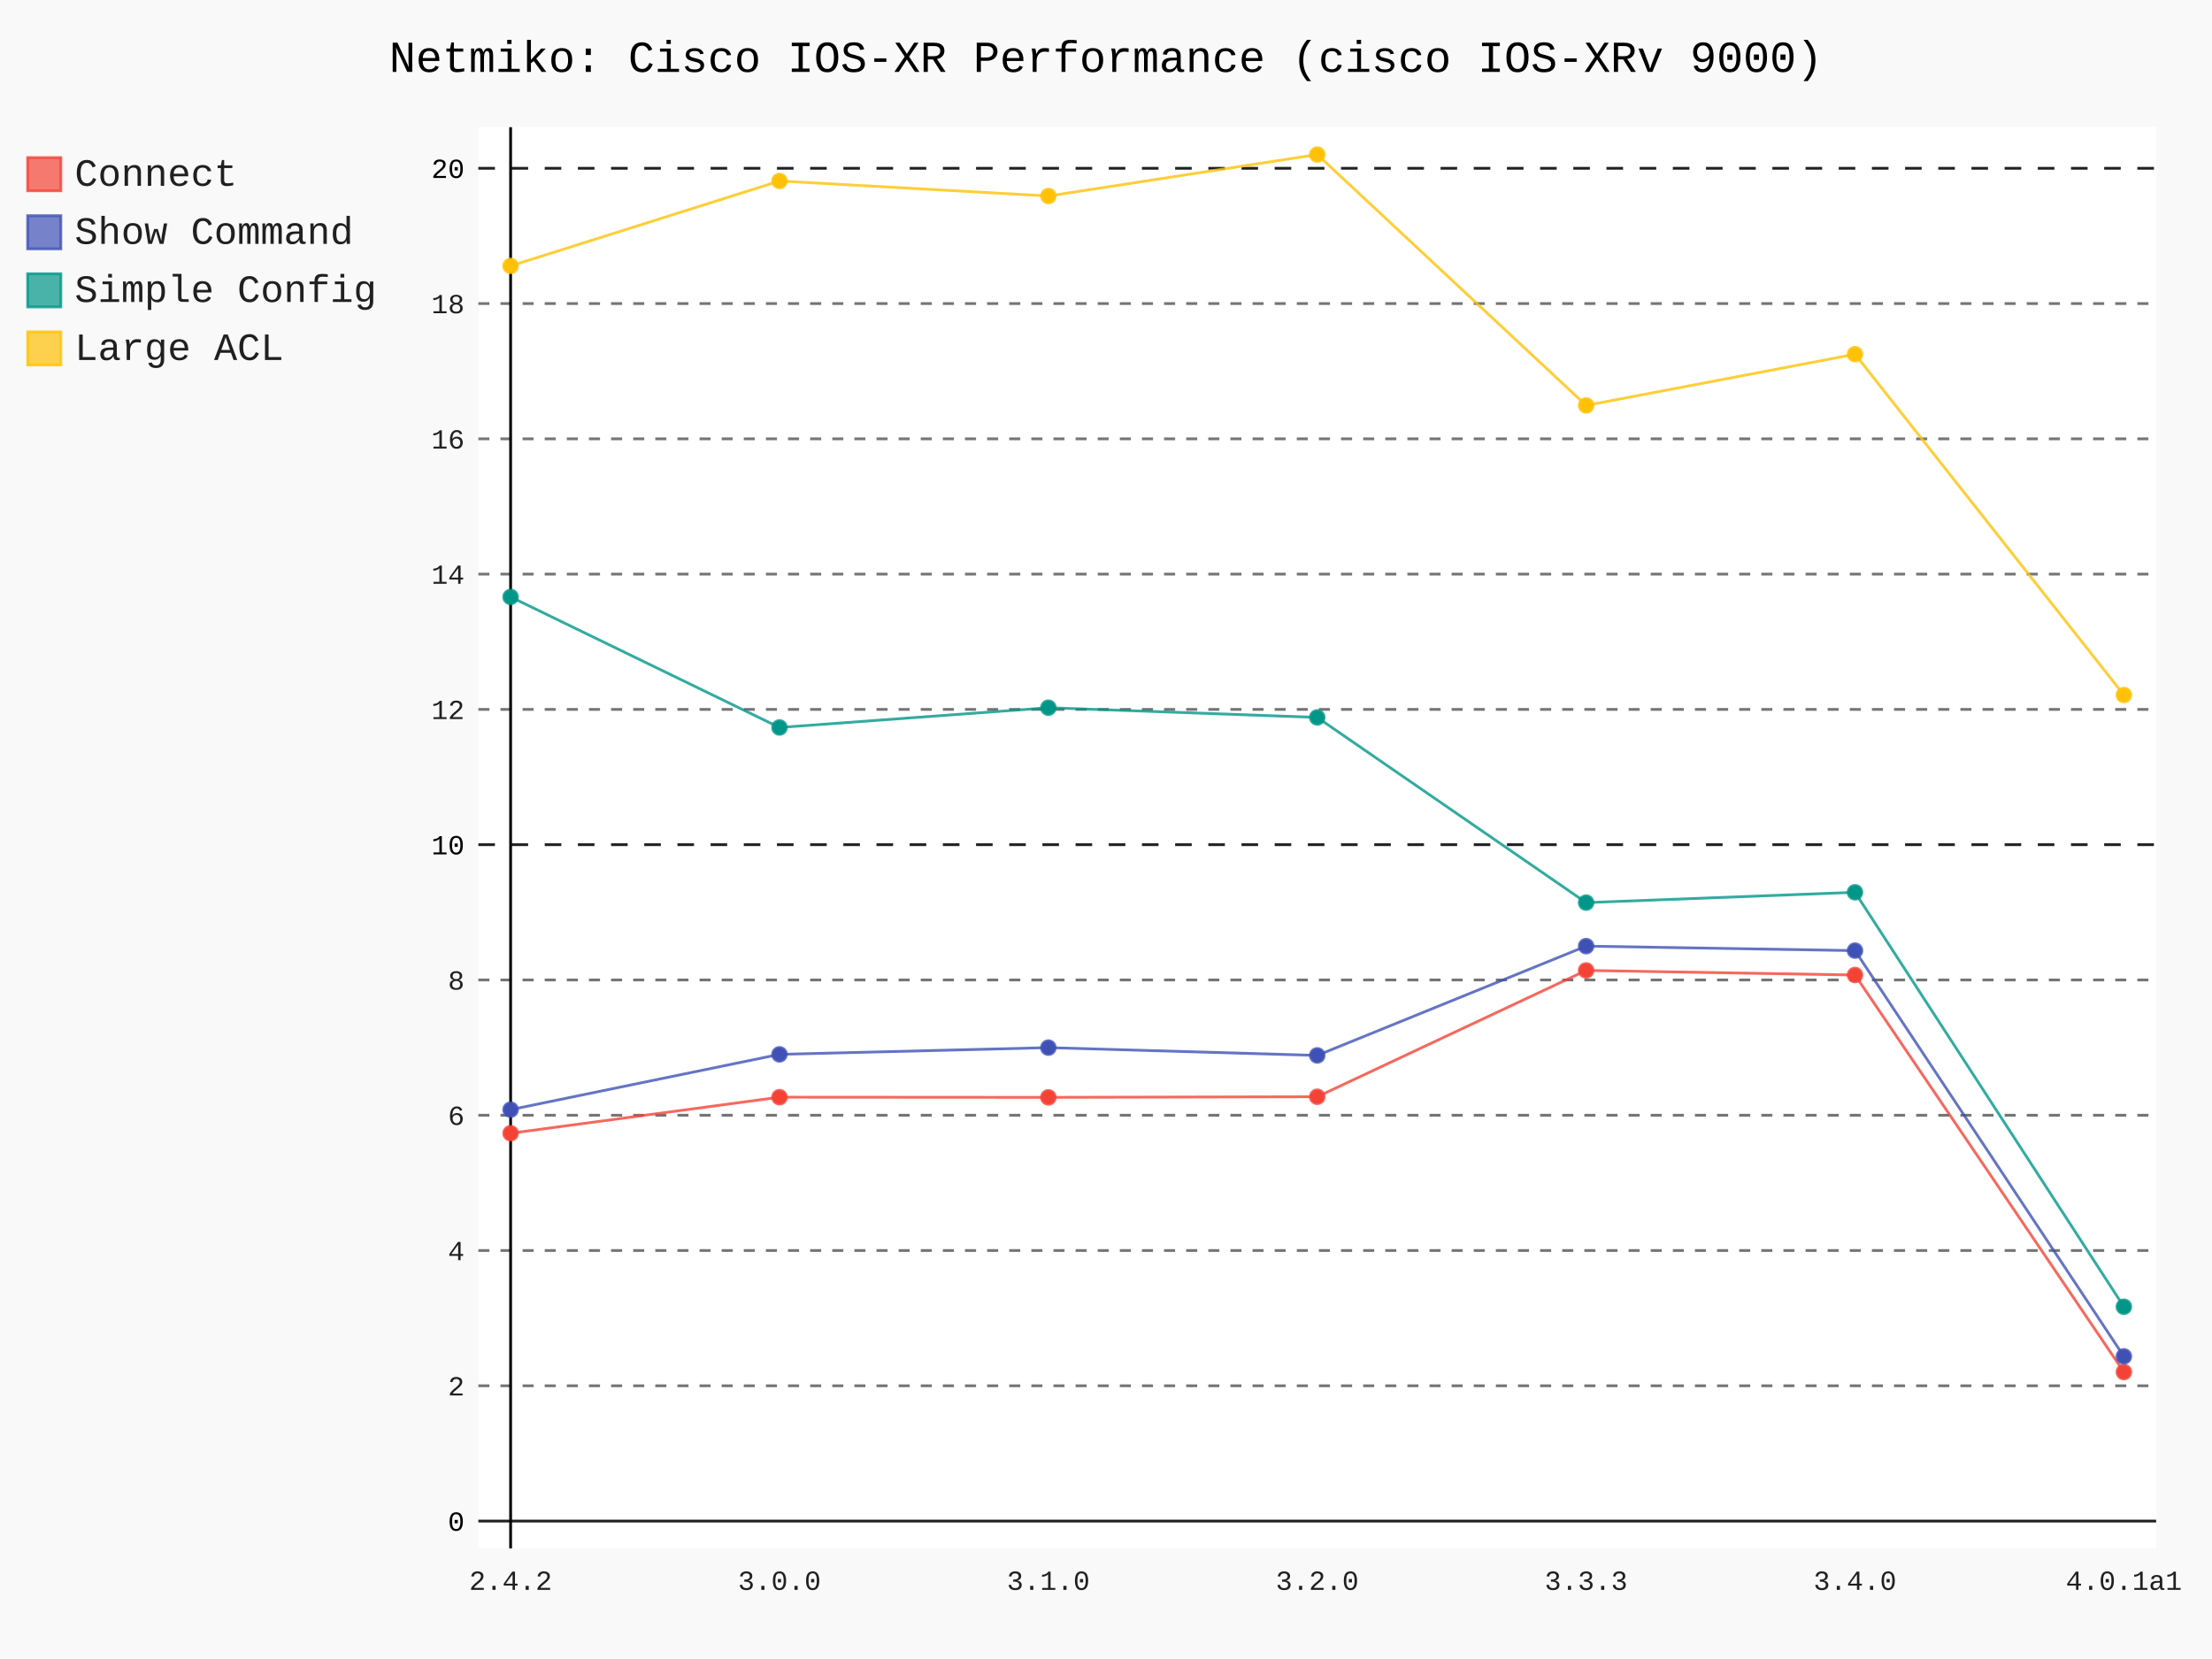
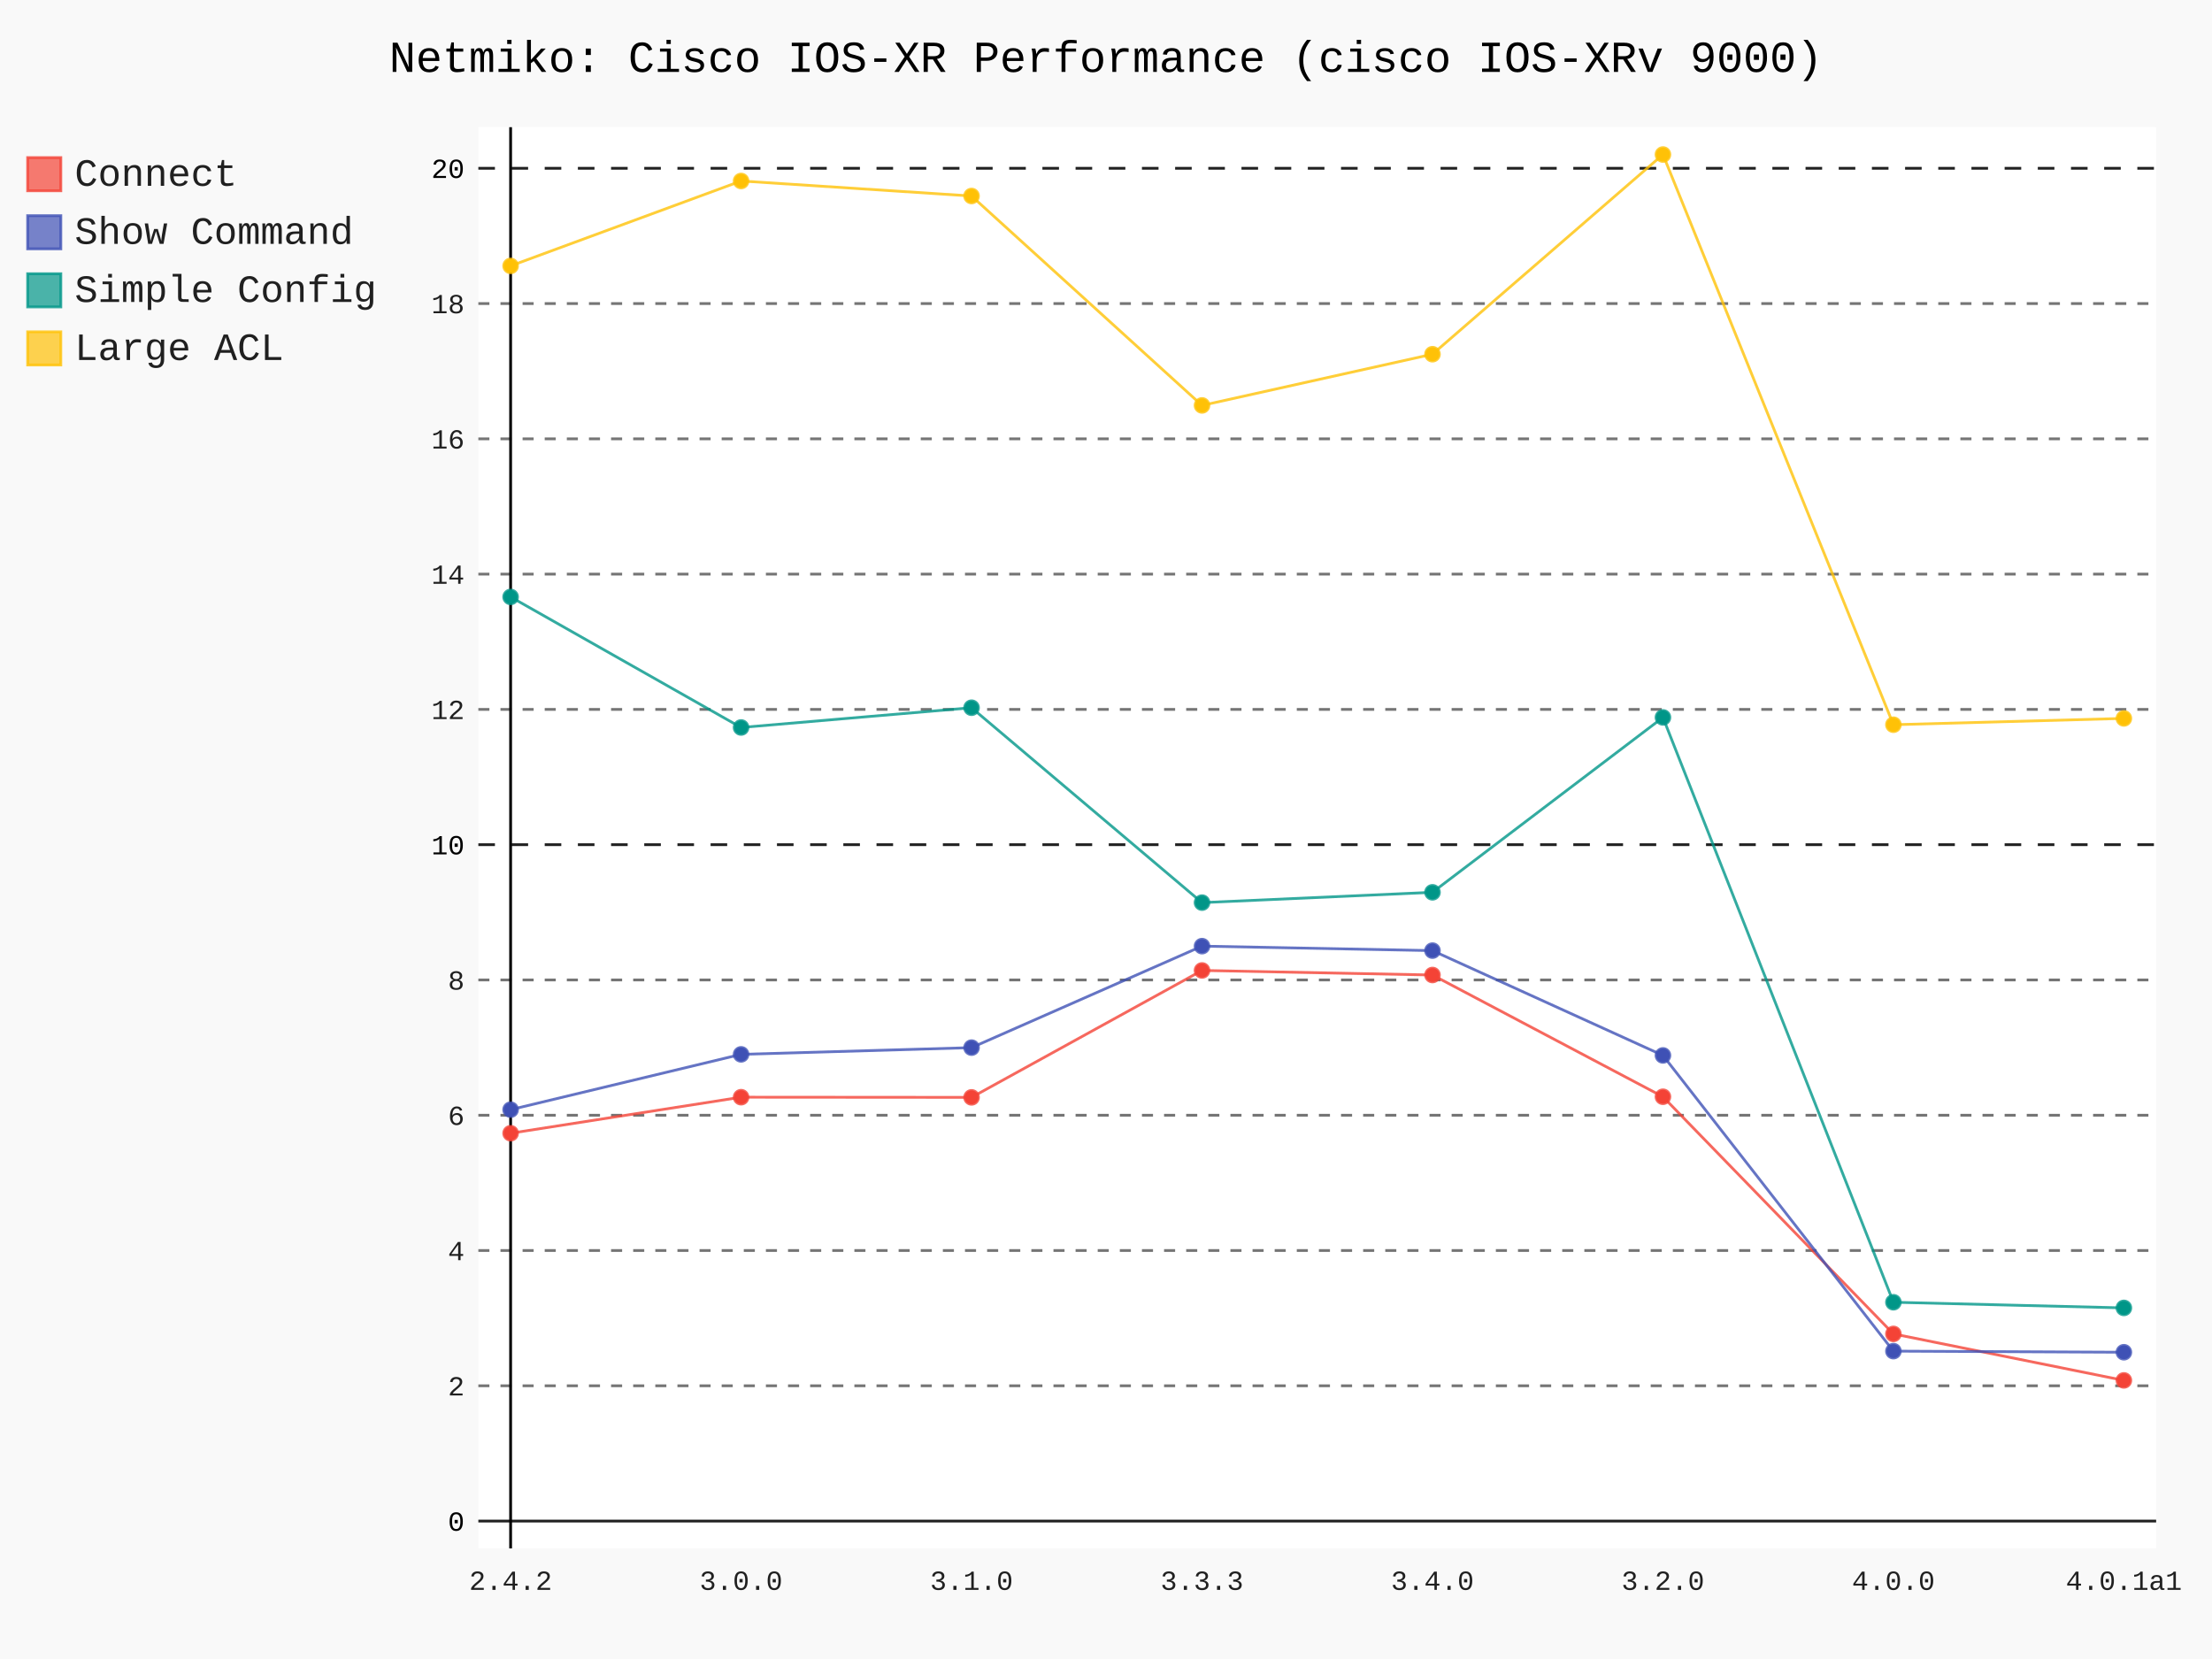
- <svg xmlns="http://www.w3.org/2000/svg" id="chart-7b75a26e-7cea-46dd-8576-b58d58ff7f58" class="pygal-chart" viewBox="0 0 800 600">
+ <svg xmlns="http://www.w3.org/2000/svg" id="chart-3a998389-0893-425c-a654-74e3fdab6b02" class="pygal-chart" viewBox="0 0 800 600">
  <defs>
-     <style type="text/css">#chart-7b75a26e-7cea-46dd-8576-b58d58ff7f58{-webkit-user-select:none;-webkit-font-smoothing:antialiased;font-family:Consolas,"Liberation Mono",Menlo,Courier,monospace}#chart-7b75a26e-7cea-46dd-8576-b58d58ff7f58 .title{font-family:Consolas,"Liberation Mono",Menlo,Courier,monospace;font-size:16px}#chart-7b75a26e-7cea-46dd-8576-b58d58ff7f58 .legends .legend text{font-family:Consolas,"Liberation Mono",Menlo,Courier,monospace;font-size:14px}#chart-7b75a26e-7cea-46dd-8576-b58d58ff7f58 .axis text{font-family:Consolas,"Liberation Mono",Menlo,Courier,monospace;font-size:10px}#chart-7b75a26e-7cea-46dd-8576-b58d58ff7f58 .axis text.major{font-family:Consolas,"Liberation Mono",Menlo,Courier,monospace;font-size:10px}#chart-7b75a26e-7cea-46dd-8576-b58d58ff7f58 .text-overlay text.value{font-family:Consolas,"Liberation Mono",Menlo,Courier,monospace;font-size:16px}#chart-7b75a26e-7cea-46dd-8576-b58d58ff7f58 .text-overlay text.label{font-family:Consolas,"Liberation Mono",Menlo,Courier,monospace;font-size:10px}#chart-7b75a26e-7cea-46dd-8576-b58d58ff7f58 .tooltip{font-family:Consolas,"Liberation Mono",Menlo,Courier,monospace;font-size:14px}#chart-7b75a26e-7cea-46dd-8576-b58d58ff7f58 text.no_data{font-family:Consolas,"Liberation Mono",Menlo,Courier,monospace;font-size:64px}
- #chart-7b75a26e-7cea-46dd-8576-b58d58ff7f58{background-color:rgba(249,249,249,1)}#chart-7b75a26e-7cea-46dd-8576-b58d58ff7f58 path,#chart-7b75a26e-7cea-46dd-8576-b58d58ff7f58 line,#chart-7b75a26e-7cea-46dd-8576-b58d58ff7f58 rect,#chart-7b75a26e-7cea-46dd-8576-b58d58ff7f58 circle{-webkit-transition:150ms;-moz-transition:150ms;transition:150ms}#chart-7b75a26e-7cea-46dd-8576-b58d58ff7f58 .graph &gt; .background{fill:rgba(249,249,249,1)}#chart-7b75a26e-7cea-46dd-8576-b58d58ff7f58 .plot &gt; .background{fill:rgba(255,255,255,1)}#chart-7b75a26e-7cea-46dd-8576-b58d58ff7f58 .graph{fill:rgba(0,0,0,.87)}#chart-7b75a26e-7cea-46dd-8576-b58d58ff7f58 text.no_data{fill:rgba(0,0,0,1)}#chart-7b75a26e-7cea-46dd-8576-b58d58ff7f58 .title{fill:rgba(0,0,0,1)}#chart-7b75a26e-7cea-46dd-8576-b58d58ff7f58 .legends .legend text{fill:rgba(0,0,0,.87)}#chart-7b75a26e-7cea-46dd-8576-b58d58ff7f58 .legends .legend:hover text{fill:rgba(0,0,0,1)}#chart-7b75a26e-7cea-46dd-8576-b58d58ff7f58 .axis .line{stroke:rgba(0,0,0,1)}#chart-7b75a26e-7cea-46dd-8576-b58d58ff7f58 .axis .guide.line{stroke:rgba(0,0,0,.54)}#chart-7b75a26e-7cea-46dd-8576-b58d58ff7f58 .axis .major.line{stroke:rgba(0,0,0,.87)}#chart-7b75a26e-7cea-46dd-8576-b58d58ff7f58 .axis text.major{fill:rgba(0,0,0,1)}#chart-7b75a26e-7cea-46dd-8576-b58d58ff7f58 .axis.y .guides:hover .guide.line,#chart-7b75a26e-7cea-46dd-8576-b58d58ff7f58 .line-graph .axis.x .guides:hover .guide.line,#chart-7b75a26e-7cea-46dd-8576-b58d58ff7f58 .stackedline-graph .axis.x .guides:hover .guide.line,#chart-7b75a26e-7cea-46dd-8576-b58d58ff7f58 .xy-graph .axis.x .guides:hover .guide.line{stroke:rgba(0,0,0,1)}#chart-7b75a26e-7cea-46dd-8576-b58d58ff7f58 .axis .guides:hover text{fill:rgba(0,0,0,1)}#chart-7b75a26e-7cea-46dd-8576-b58d58ff7f58 .reactive{fill-opacity:.7;stroke-opacity:.8}#chart-7b75a26e-7cea-46dd-8576-b58d58ff7f58 .ci{stroke:rgba(0,0,0,.87)}#chart-7b75a26e-7cea-46dd-8576-b58d58ff7f58 .reactive.active,#chart-7b75a26e-7cea-46dd-8576-b58d58ff7f58 .active .reactive{fill-opacity:.8;stroke-opacity:.9;stroke-width:4}#chart-7b75a26e-7cea-46dd-8576-b58d58ff7f58 .ci .reactive.active{stroke-width:1.5}#chart-7b75a26e-7cea-46dd-8576-b58d58ff7f58 .series text{fill:rgba(0,0,0,1)}#chart-7b75a26e-7cea-46dd-8576-b58d58ff7f58 .tooltip rect{fill:rgba(255,255,255,1);stroke:rgba(0,0,0,1);-webkit-transition:opacity 150ms;-moz-transition:opacity 150ms;transition:opacity 150ms}#chart-7b75a26e-7cea-46dd-8576-b58d58ff7f58 .tooltip .label{fill:rgba(0,0,0,.87)}#chart-7b75a26e-7cea-46dd-8576-b58d58ff7f58 .tooltip .label{fill:rgba(0,0,0,.87)}#chart-7b75a26e-7cea-46dd-8576-b58d58ff7f58 .tooltip .legend{font-size:.8em;fill:rgba(0,0,0,.54)}#chart-7b75a26e-7cea-46dd-8576-b58d58ff7f58 .tooltip .x_label{font-size:.6em;fill:rgba(0,0,0,1)}#chart-7b75a26e-7cea-46dd-8576-b58d58ff7f58 .tooltip .xlink{font-size:.5em;text-decoration:underline}#chart-7b75a26e-7cea-46dd-8576-b58d58ff7f58 .tooltip .value{font-size:1.5em}#chart-7b75a26e-7cea-46dd-8576-b58d58ff7f58 .bound{font-size:.5em}#chart-7b75a26e-7cea-46dd-8576-b58d58ff7f58 .max-value{font-size:.75em;fill:rgba(0,0,0,.54)}#chart-7b75a26e-7cea-46dd-8576-b58d58ff7f58 .map-element{fill:rgba(255,255,255,1);stroke:rgba(0,0,0,.54) !important}#chart-7b75a26e-7cea-46dd-8576-b58d58ff7f58 .map-element .reactive{fill-opacity:inherit;stroke-opacity:inherit}#chart-7b75a26e-7cea-46dd-8576-b58d58ff7f58 .color-0,#chart-7b75a26e-7cea-46dd-8576-b58d58ff7f58 .color-0 a:visited{stroke:#F44336;fill:#F44336}#chart-7b75a26e-7cea-46dd-8576-b58d58ff7f58 .color-1,#chart-7b75a26e-7cea-46dd-8576-b58d58ff7f58 .color-1 a:visited{stroke:#3F51B5;fill:#3F51B5}#chart-7b75a26e-7cea-46dd-8576-b58d58ff7f58 .color-2,#chart-7b75a26e-7cea-46dd-8576-b58d58ff7f58 .color-2 a:visited{stroke:#009688;fill:#009688}#chart-7b75a26e-7cea-46dd-8576-b58d58ff7f58 .color-3,#chart-7b75a26e-7cea-46dd-8576-b58d58ff7f58 .color-3 a:visited{stroke:#FFC107;fill:#FFC107}#chart-7b75a26e-7cea-46dd-8576-b58d58ff7f58 .text-overlay .color-0 text{fill:black}#chart-7b75a26e-7cea-46dd-8576-b58d58ff7f58 .text-overlay .color-1 text{fill:black}#chart-7b75a26e-7cea-46dd-8576-b58d58ff7f58 .text-overlay .color-2 text{fill:black}#chart-7b75a26e-7cea-46dd-8576-b58d58ff7f58 .text-overlay .color-3 text{fill:black}
- #chart-7b75a26e-7cea-46dd-8576-b58d58ff7f58 text.no_data{text-anchor:middle}#chart-7b75a26e-7cea-46dd-8576-b58d58ff7f58 .guide.line{fill:none}#chart-7b75a26e-7cea-46dd-8576-b58d58ff7f58 .centered{text-anchor:middle}#chart-7b75a26e-7cea-46dd-8576-b58d58ff7f58 .title{text-anchor:middle}#chart-7b75a26e-7cea-46dd-8576-b58d58ff7f58 .legends .legend text{fill-opacity:1}#chart-7b75a26e-7cea-46dd-8576-b58d58ff7f58 .axis.x text{text-anchor:middle}#chart-7b75a26e-7cea-46dd-8576-b58d58ff7f58 .axis.x:not(.web) text[transform]{text-anchor:start}#chart-7b75a26e-7cea-46dd-8576-b58d58ff7f58 .axis.x:not(.web) text[transform].backwards{text-anchor:end}#chart-7b75a26e-7cea-46dd-8576-b58d58ff7f58 .axis.y text{text-anchor:end}#chart-7b75a26e-7cea-46dd-8576-b58d58ff7f58 .axis.y text[transform].backwards{text-anchor:start}#chart-7b75a26e-7cea-46dd-8576-b58d58ff7f58 .axis.y2 text{text-anchor:start}#chart-7b75a26e-7cea-46dd-8576-b58d58ff7f58 .axis.y2 text[transform].backwards{text-anchor:end}#chart-7b75a26e-7cea-46dd-8576-b58d58ff7f58 .axis .guide.line{stroke-dasharray:4,4}#chart-7b75a26e-7cea-46dd-8576-b58d58ff7f58 .axis .major.guide.line{stroke-dasharray:6,6}#chart-7b75a26e-7cea-46dd-8576-b58d58ff7f58 .horizontal .axis.y .guide.line,#chart-7b75a26e-7cea-46dd-8576-b58d58ff7f58 .horizontal .axis.y2 .guide.line,#chart-7b75a26e-7cea-46dd-8576-b58d58ff7f58 .vertical .axis.x .guide.line{opacity:0}#chart-7b75a26e-7cea-46dd-8576-b58d58ff7f58 .horizontal .axis.always_show .guide.line,#chart-7b75a26e-7cea-46dd-8576-b58d58ff7f58 .vertical .axis.always_show .guide.line{opacity:1 !important}#chart-7b75a26e-7cea-46dd-8576-b58d58ff7f58 .axis.y .guides:hover .guide.line,#chart-7b75a26e-7cea-46dd-8576-b58d58ff7f58 .axis.y2 .guides:hover .guide.line,#chart-7b75a26e-7cea-46dd-8576-b58d58ff7f58 .axis.x .guides:hover .guide.line{opacity:1}#chart-7b75a26e-7cea-46dd-8576-b58d58ff7f58 .axis .guides:hover text{opacity:1}#chart-7b75a26e-7cea-46dd-8576-b58d58ff7f58 .nofill{fill:none}#chart-7b75a26e-7cea-46dd-8576-b58d58ff7f58 .subtle-fill{fill-opacity:.2}#chart-7b75a26e-7cea-46dd-8576-b58d58ff7f58 .dot{stroke-width:1px;fill-opacity:1}#chart-7b75a26e-7cea-46dd-8576-b58d58ff7f58 .dot.active{stroke-width:5px}#chart-7b75a26e-7cea-46dd-8576-b58d58ff7f58 .dot.negative{fill:transparent}#chart-7b75a26e-7cea-46dd-8576-b58d58ff7f58 text,#chart-7b75a26e-7cea-46dd-8576-b58d58ff7f58 tspan{stroke:none !important}#chart-7b75a26e-7cea-46dd-8576-b58d58ff7f58 .series text.active{opacity:1}#chart-7b75a26e-7cea-46dd-8576-b58d58ff7f58 .tooltip rect{fill-opacity:.95;stroke-width:.5}#chart-7b75a26e-7cea-46dd-8576-b58d58ff7f58 .tooltip text{fill-opacity:1}#chart-7b75a26e-7cea-46dd-8576-b58d58ff7f58 .showable{visibility:hidden}#chart-7b75a26e-7cea-46dd-8576-b58d58ff7f58 .showable.shown{visibility:visible}#chart-7b75a26e-7cea-46dd-8576-b58d58ff7f58 .gauge-background{fill:rgba(229,229,229,1);stroke:none}#chart-7b75a26e-7cea-46dd-8576-b58d58ff7f58 .bg-lines{stroke:rgba(249,249,249,1);stroke-width:2px}</style>
+     <style type="text/css">#chart-3a998389-0893-425c-a654-74e3fdab6b02{-webkit-user-select:none;-webkit-font-smoothing:antialiased;font-family:Consolas,"Liberation Mono",Menlo,Courier,monospace}#chart-3a998389-0893-425c-a654-74e3fdab6b02 .title{font-family:Consolas,"Liberation Mono",Menlo,Courier,monospace;font-size:16px}#chart-3a998389-0893-425c-a654-74e3fdab6b02 .legends .legend text{font-family:Consolas,"Liberation Mono",Menlo,Courier,monospace;font-size:14px}#chart-3a998389-0893-425c-a654-74e3fdab6b02 .axis text{font-family:Consolas,"Liberation Mono",Menlo,Courier,monospace;font-size:10px}#chart-3a998389-0893-425c-a654-74e3fdab6b02 .axis text.major{font-family:Consolas,"Liberation Mono",Menlo,Courier,monospace;font-size:10px}#chart-3a998389-0893-425c-a654-74e3fdab6b02 .text-overlay text.value{font-family:Consolas,"Liberation Mono",Menlo,Courier,monospace;font-size:16px}#chart-3a998389-0893-425c-a654-74e3fdab6b02 .text-overlay text.label{font-family:Consolas,"Liberation Mono",Menlo,Courier,monospace;font-size:10px}#chart-3a998389-0893-425c-a654-74e3fdab6b02 .tooltip{font-family:Consolas,"Liberation Mono",Menlo,Courier,monospace;font-size:14px}#chart-3a998389-0893-425c-a654-74e3fdab6b02 text.no_data{font-family:Consolas,"Liberation Mono",Menlo,Courier,monospace;font-size:64px}
+ #chart-3a998389-0893-425c-a654-74e3fdab6b02{background-color:rgba(249,249,249,1)}#chart-3a998389-0893-425c-a654-74e3fdab6b02 path,#chart-3a998389-0893-425c-a654-74e3fdab6b02 line,#chart-3a998389-0893-425c-a654-74e3fdab6b02 rect,#chart-3a998389-0893-425c-a654-74e3fdab6b02 circle{-webkit-transition:150ms;-moz-transition:150ms;transition:150ms}#chart-3a998389-0893-425c-a654-74e3fdab6b02 .graph &gt; .background{fill:rgba(249,249,249,1)}#chart-3a998389-0893-425c-a654-74e3fdab6b02 .plot &gt; .background{fill:rgba(255,255,255,1)}#chart-3a998389-0893-425c-a654-74e3fdab6b02 .graph{fill:rgba(0,0,0,.87)}#chart-3a998389-0893-425c-a654-74e3fdab6b02 text.no_data{fill:rgba(0,0,0,1)}#chart-3a998389-0893-425c-a654-74e3fdab6b02 .title{fill:rgba(0,0,0,1)}#chart-3a998389-0893-425c-a654-74e3fdab6b02 .legends .legend text{fill:rgba(0,0,0,.87)}#chart-3a998389-0893-425c-a654-74e3fdab6b02 .legends .legend:hover text{fill:rgba(0,0,0,1)}#chart-3a998389-0893-425c-a654-74e3fdab6b02 .axis .line{stroke:rgba(0,0,0,1)}#chart-3a998389-0893-425c-a654-74e3fdab6b02 .axis .guide.line{stroke:rgba(0,0,0,.54)}#chart-3a998389-0893-425c-a654-74e3fdab6b02 .axis .major.line{stroke:rgba(0,0,0,.87)}#chart-3a998389-0893-425c-a654-74e3fdab6b02 .axis text.major{fill:rgba(0,0,0,1)}#chart-3a998389-0893-425c-a654-74e3fdab6b02 .axis.y .guides:hover .guide.line,#chart-3a998389-0893-425c-a654-74e3fdab6b02 .line-graph .axis.x .guides:hover .guide.line,#chart-3a998389-0893-425c-a654-74e3fdab6b02 .stackedline-graph .axis.x .guides:hover .guide.line,#chart-3a998389-0893-425c-a654-74e3fdab6b02 .xy-graph .axis.x .guides:hover .guide.line{stroke:rgba(0,0,0,1)}#chart-3a998389-0893-425c-a654-74e3fdab6b02 .axis .guides:hover text{fill:rgba(0,0,0,1)}#chart-3a998389-0893-425c-a654-74e3fdab6b02 .reactive{fill-opacity:.7;stroke-opacity:.8}#chart-3a998389-0893-425c-a654-74e3fdab6b02 .ci{stroke:rgba(0,0,0,.87)}#chart-3a998389-0893-425c-a654-74e3fdab6b02 .reactive.active,#chart-3a998389-0893-425c-a654-74e3fdab6b02 .active .reactive{fill-opacity:.8;stroke-opacity:.9;stroke-width:4}#chart-3a998389-0893-425c-a654-74e3fdab6b02 .ci .reactive.active{stroke-width:1.5}#chart-3a998389-0893-425c-a654-74e3fdab6b02 .series text{fill:rgba(0,0,0,1)}#chart-3a998389-0893-425c-a654-74e3fdab6b02 .tooltip rect{fill:rgba(255,255,255,1);stroke:rgba(0,0,0,1);-webkit-transition:opacity 150ms;-moz-transition:opacity 150ms;transition:opacity 150ms}#chart-3a998389-0893-425c-a654-74e3fdab6b02 .tooltip .label{fill:rgba(0,0,0,.87)}#chart-3a998389-0893-425c-a654-74e3fdab6b02 .tooltip .label{fill:rgba(0,0,0,.87)}#chart-3a998389-0893-425c-a654-74e3fdab6b02 .tooltip .legend{font-size:.8em;fill:rgba(0,0,0,.54)}#chart-3a998389-0893-425c-a654-74e3fdab6b02 .tooltip .x_label{font-size:.6em;fill:rgba(0,0,0,1)}#chart-3a998389-0893-425c-a654-74e3fdab6b02 .tooltip .xlink{font-size:.5em;text-decoration:underline}#chart-3a998389-0893-425c-a654-74e3fdab6b02 .tooltip .value{font-size:1.5em}#chart-3a998389-0893-425c-a654-74e3fdab6b02 .bound{font-size:.5em}#chart-3a998389-0893-425c-a654-74e3fdab6b02 .max-value{font-size:.75em;fill:rgba(0,0,0,.54)}#chart-3a998389-0893-425c-a654-74e3fdab6b02 .map-element{fill:rgba(255,255,255,1);stroke:rgba(0,0,0,.54) !important}#chart-3a998389-0893-425c-a654-74e3fdab6b02 .map-element .reactive{fill-opacity:inherit;stroke-opacity:inherit}#chart-3a998389-0893-425c-a654-74e3fdab6b02 .color-0,#chart-3a998389-0893-425c-a654-74e3fdab6b02 .color-0 a:visited{stroke:#F44336;fill:#F44336}#chart-3a998389-0893-425c-a654-74e3fdab6b02 .color-1,#chart-3a998389-0893-425c-a654-74e3fdab6b02 .color-1 a:visited{stroke:#3F51B5;fill:#3F51B5}#chart-3a998389-0893-425c-a654-74e3fdab6b02 .color-2,#chart-3a998389-0893-425c-a654-74e3fdab6b02 .color-2 a:visited{stroke:#009688;fill:#009688}#chart-3a998389-0893-425c-a654-74e3fdab6b02 .color-3,#chart-3a998389-0893-425c-a654-74e3fdab6b02 .color-3 a:visited{stroke:#FFC107;fill:#FFC107}#chart-3a998389-0893-425c-a654-74e3fdab6b02 .text-overlay .color-0 text{fill:black}#chart-3a998389-0893-425c-a654-74e3fdab6b02 .text-overlay .color-1 text{fill:black}#chart-3a998389-0893-425c-a654-74e3fdab6b02 .text-overlay .color-2 text{fill:black}#chart-3a998389-0893-425c-a654-74e3fdab6b02 .text-overlay .color-3 text{fill:black}
+ #chart-3a998389-0893-425c-a654-74e3fdab6b02 text.no_data{text-anchor:middle}#chart-3a998389-0893-425c-a654-74e3fdab6b02 .guide.line{fill:none}#chart-3a998389-0893-425c-a654-74e3fdab6b02 .centered{text-anchor:middle}#chart-3a998389-0893-425c-a654-74e3fdab6b02 .title{text-anchor:middle}#chart-3a998389-0893-425c-a654-74e3fdab6b02 .legends .legend text{fill-opacity:1}#chart-3a998389-0893-425c-a654-74e3fdab6b02 .axis.x text{text-anchor:middle}#chart-3a998389-0893-425c-a654-74e3fdab6b02 .axis.x:not(.web) text[transform]{text-anchor:start}#chart-3a998389-0893-425c-a654-74e3fdab6b02 .axis.x:not(.web) text[transform].backwards{text-anchor:end}#chart-3a998389-0893-425c-a654-74e3fdab6b02 .axis.y text{text-anchor:end}#chart-3a998389-0893-425c-a654-74e3fdab6b02 .axis.y text[transform].backwards{text-anchor:start}#chart-3a998389-0893-425c-a654-74e3fdab6b02 .axis.y2 text{text-anchor:start}#chart-3a998389-0893-425c-a654-74e3fdab6b02 .axis.y2 text[transform].backwards{text-anchor:end}#chart-3a998389-0893-425c-a654-74e3fdab6b02 .axis .guide.line{stroke-dasharray:4,4}#chart-3a998389-0893-425c-a654-74e3fdab6b02 .axis .major.guide.line{stroke-dasharray:6,6}#chart-3a998389-0893-425c-a654-74e3fdab6b02 .horizontal .axis.y .guide.line,#chart-3a998389-0893-425c-a654-74e3fdab6b02 .horizontal .axis.y2 .guide.line,#chart-3a998389-0893-425c-a654-74e3fdab6b02 .vertical .axis.x .guide.line{opacity:0}#chart-3a998389-0893-425c-a654-74e3fdab6b02 .horizontal .axis.always_show .guide.line,#chart-3a998389-0893-425c-a654-74e3fdab6b02 .vertical .axis.always_show .guide.line{opacity:1 !important}#chart-3a998389-0893-425c-a654-74e3fdab6b02 .axis.y .guides:hover .guide.line,#chart-3a998389-0893-425c-a654-74e3fdab6b02 .axis.y2 .guides:hover .guide.line,#chart-3a998389-0893-425c-a654-74e3fdab6b02 .axis.x .guides:hover .guide.line{opacity:1}#chart-3a998389-0893-425c-a654-74e3fdab6b02 .axis .guides:hover text{opacity:1}#chart-3a998389-0893-425c-a654-74e3fdab6b02 .nofill{fill:none}#chart-3a998389-0893-425c-a654-74e3fdab6b02 .subtle-fill{fill-opacity:.2}#chart-3a998389-0893-425c-a654-74e3fdab6b02 .dot{stroke-width:1px;fill-opacity:1}#chart-3a998389-0893-425c-a654-74e3fdab6b02 .dot.active{stroke-width:5px}#chart-3a998389-0893-425c-a654-74e3fdab6b02 .dot.negative{fill:transparent}#chart-3a998389-0893-425c-a654-74e3fdab6b02 text,#chart-3a998389-0893-425c-a654-74e3fdab6b02 tspan{stroke:none !important}#chart-3a998389-0893-425c-a654-74e3fdab6b02 .series text.active{opacity:1}#chart-3a998389-0893-425c-a654-74e3fdab6b02 .tooltip rect{fill-opacity:.95;stroke-width:.5}#chart-3a998389-0893-425c-a654-74e3fdab6b02 .tooltip text{fill-opacity:1}#chart-3a998389-0893-425c-a654-74e3fdab6b02 .showable{visibility:hidden}#chart-3a998389-0893-425c-a654-74e3fdab6b02 .showable.shown{visibility:visible}#chart-3a998389-0893-425c-a654-74e3fdab6b02 .gauge-background{fill:rgba(229,229,229,1);stroke:none}#chart-3a998389-0893-425c-a654-74e3fdab6b02 .bg-lines{stroke:rgba(249,249,249,1);stroke-width:2px}</style>
  </defs>
  <g class="graph line-graph vertical">
    <rect x="0" y="0" width="800" height="600" class="background" />
    <g transform="translate(173, 46)" class="plot">
      <rect x="0" y="0" width="606.8" height="514" class="background" />
      <g class="axis y always_show">
        <g class="guides">
          <path d="M0 504.115 h606.8" class="axis major line" />
          <text x="-5" y="507.615" class="major">0</text>
        </g>
        <g class="guides">
          <path d="M0 455.19 h606.8" class="guide line" />
          <text x="-5" y="458.69" class="">2</text>
        </g>
        <g class="guides">
          <path d="M0 406.265 h606.8" class="guide line" />
          <text x="-5" y="409.765" class="">4</text>
        </g>
        <g class="guides">
          <path d="M0 357.34 h606.8" class="guide line" />
          <text x="-5" y="360.84" class="">6</text>
        </g>
        <g class="guides">
          <path d="M0 308.415 h606.8" class="guide line" />
          <text x="-5" y="311.915" class="">8</text>
        </g>
        <g class="guides">
          <path d="M0 259.49 h606.8" class="major guide line" />
          <text x="-5" y="262.99" class="major">10</text>
        </g>
        <g class="guides">
          <path d="M0 210.565 h606.8" class="guide line" />
          <text x="-5" y="214.065" class="">12</text>
        </g>
        <g class="guides">
          <path d="M0 161.64 h606.8" class="guide line" />
          <text x="-5" y="165.14" class="">14</text>
        </g>
        <g class="guides">
          <path d="M0 112.714 h606.8" class="guide line" />
          <text x="-5" y="116.214" class="">16</text>
        </g>
        <g class="guides">
          <path d="M0 63.789 h606.8" class="guide line" />
          <text x="-5" y="67.289" class="">18</text>
        </g>
        <g class="guides">
          <path d="M0 14.864 h606.8" class="major guide line" />
          <text x="-5" y="18.364" class="major">20</text>
        </g>
      </g>
      <g class="axis x">
        <g class="guides">
          <path d="M11.669 0 v514" class="line" />
          <text x="11.669" y="529.0" class="">2.4.2</text>
        </g>
        <g class="guides">
-           <path d="M108.913 0 v514" class="guide line" />
-           <text x="108.913" y="529.0" class="">3.0.0</text>
-         </g>
-         <g class="guides">
-           <path d="M206.156 0 v514" class="guide line" />
-           <text x="206.156" y="529.0" class="">3.1.0</text>
-         </g>
-         <g class="guides">
-           <path d="M303.4 0 v514" class="guide line" />
-           <text x="303.4" y="529.0" class="">3.2.0</text>
-         </g>
-         <g class="guides">
-           <path d="M400.644 0 v514" class="guide line" />
-           <text x="400.644" y="529.0" class="">3.3.3</text>
-         </g>
-         <g class="guides">
-           <path d="M497.887 0 v514" class="guide line" />
-           <text x="497.887" y="529.0" class="">3.4.0</text>
+           <path d="M95.021 0 v514" class="guide line" />
+           <text x="95.021" y="529.0" class="">3.0.0</text>
+         </g>
+         <g class="guides">
+           <path d="M178.373 0 v514" class="guide line" />
+           <text x="178.373" y="529.0" class="">3.1.0</text>
+         </g>
+         <g class="guides">
+           <path d="M261.724 0 v514" class="guide line" />
+           <text x="261.724" y="529.0" class="">3.3.3</text>
+         </g>
+         <g class="guides">
+           <path d="M345.076 0 v514" class="guide line" />
+           <text x="345.076" y="529.0" class="">3.4.0</text>
+         </g>
+         <g class="guides">
+           <path d="M428.427 0 v514" class="guide line" />
+           <text x="428.427" y="529.0" class="">3.2.0</text>
+         </g>
+         <g class="guides">
+           <path d="M511.779 0 v514" class="guide line" />
+           <text x="511.779" y="529.0" class="">4.0.0</text>
        </g>
        <g class="guides">
          <path d="M595.131 0 v514" class="guide line" />
          <text x="595.131" y="529.0" class="">4.0.1a1</text>
        </g>
      </g>
      <g class="series serie-0 color-0">
-         <path d="M11.669 363.852 L108.913 350.816 206.156 350.877 303.4 350.655 400.644 304.975 497.887 306.625 595.131 450.218" class="line reactive nofill" />
+         <path d="M11.669 363.852 L95.021 350.816 178.373 350.877 261.724 304.975 345.076 306.625 428.427 350.655 511.779 436.427 595.131 453.242" class="line reactive nofill" />
      </g>
      <g class="series serie-1 color-1">
-         <path d="M11.669 355.324 L108.913 335.322 206.156 332.892 303.4 335.705 400.644 296.183 497.887 297.805 595.131 444.56" class="line reactive nofill" />
+         <path d="M11.669 355.324 L95.021 335.322 178.373 332.892 261.724 296.183 345.076 297.805 428.427 335.705 511.779 442.657 595.131 443.056" class="line reactive nofill" />
      </g>
      <g class="series serie-2 color-2">
-         <path d="M11.669 169.888 L108.913 217.105 206.156 209.959 303.4 213.464 400.644 280.448 497.887 276.717 595.131 426.604" class="line reactive nofill" />
+         <path d="M11.669 169.888 L95.021 217.105 178.373 209.959 261.724 280.448 345.076 276.717 428.427 213.464 511.779 424.975 595.131 427.023" class="line reactive nofill" />
      </g>
      <g class="series serie-3 color-3">
-         <path d="M11.669 50.164 L108.913 19.456 206.156 24.889 303.4 9.885 400.644 100.625 497.887 82.103 595.131 205.361" class="line reactive nofill" />
+         <path d="M11.669 50.164 L95.021 19.456 178.373 24.889 261.724 100.625 345.076 82.103 428.427 9.885 511.779 216.105 595.131 213.823" class="line reactive nofill" />
      </g>
    </g>
    <g class="titles">
      <text x="400.0" y="26" class="title plot_title">Netmiko: Cisco IOS-XR Performance (cisco IOS-XRv 9000)</text>
    </g>
    <g transform="translate(173, 46)" class="plot overlay">
      <g class="series serie-0 color-0">
        <g class="dots">
          <circle cx="11.669" cy="363.852" r="2.5" class="dot reactive tooltip-trigger" />
        </g>
        <g class="dots">
-           <circle cx="108.913" cy="350.816" r="2.5" class="dot reactive tooltip-trigger" />
-         </g>
-         <g class="dots">
-           <circle cx="206.156" cy="350.877" r="2.5" class="dot reactive tooltip-trigger" />
-         </g>
-         <g class="dots">
-           <circle cx="303.4" cy="350.655" r="2.5" class="dot reactive tooltip-trigger" />
-         </g>
-         <g class="dots">
-           <circle cx="400.644" cy="304.975" r="2.5" class="dot reactive tooltip-trigger" />
-         </g>
-         <g class="dots">
-           <circle cx="497.887" cy="306.625" r="2.5" class="dot reactive tooltip-trigger" />
-         </g>
-         <g class="dots">
-           <circle cx="595.131" cy="450.218" r="2.5" class="dot reactive tooltip-trigger" />
+           <circle cx="95.021" cy="350.816" r="2.5" class="dot reactive tooltip-trigger" />
+         </g>
+         <g class="dots">
+           <circle cx="178.373" cy="350.877" r="2.5" class="dot reactive tooltip-trigger" />
+         </g>
+         <g class="dots">
+           <circle cx="261.724" cy="304.975" r="2.5" class="dot reactive tooltip-trigger" />
+         </g>
+         <g class="dots">
+           <circle cx="345.076" cy="306.625" r="2.5" class="dot reactive tooltip-trigger" />
+         </g>
+         <g class="dots">
+           <circle cx="428.427" cy="350.655" r="2.5" class="dot reactive tooltip-trigger" />
+         </g>
+         <g class="dots">
+           <circle cx="511.779" cy="436.427" r="2.5" class="dot reactive tooltip-trigger" />
+         </g>
+         <g class="dots">
+           <circle cx="595.131" cy="453.242" r="2.5" class="dot reactive tooltip-trigger" />
        </g>
      </g>
      <g class="series serie-1 color-1">
        <g class="dots">
          <circle cx="11.669" cy="355.324" r="2.5" class="dot reactive tooltip-trigger" />
        </g>
        <g class="dots">
-           <circle cx="108.913" cy="335.322" r="2.5" class="dot reactive tooltip-trigger" />
-         </g>
-         <g class="dots">
-           <circle cx="206.156" cy="332.892" r="2.5" class="dot reactive tooltip-trigger" />
-         </g>
-         <g class="dots">
-           <circle cx="303.4" cy="335.705" r="2.5" class="dot reactive tooltip-trigger" />
-         </g>
-         <g class="dots">
-           <circle cx="400.644" cy="296.183" r="2.5" class="dot reactive tooltip-trigger" />
-         </g>
-         <g class="dots">
-           <circle cx="497.887" cy="297.805" r="2.5" class="dot reactive tooltip-trigger" />
-         </g>
-         <g class="dots">
-           <circle cx="595.131" cy="444.56" r="2.5" class="dot reactive tooltip-trigger" />
+           <circle cx="95.021" cy="335.322" r="2.5" class="dot reactive tooltip-trigger" />
+         </g>
+         <g class="dots">
+           <circle cx="178.373" cy="332.892" r="2.5" class="dot reactive tooltip-trigger" />
+         </g>
+         <g class="dots">
+           <circle cx="261.724" cy="296.183" r="2.5" class="dot reactive tooltip-trigger" />
+         </g>
+         <g class="dots">
+           <circle cx="345.076" cy="297.805" r="2.5" class="dot reactive tooltip-trigger" />
+         </g>
+         <g class="dots">
+           <circle cx="428.427" cy="335.705" r="2.5" class="dot reactive tooltip-trigger" />
+         </g>
+         <g class="dots">
+           <circle cx="511.779" cy="442.657" r="2.5" class="dot reactive tooltip-trigger" />
+         </g>
+         <g class="dots">
+           <circle cx="595.131" cy="443.056" r="2.5" class="dot reactive tooltip-trigger" />
        </g>
      </g>
      <g class="series serie-2 color-2">
        <g class="dots">
          <circle cx="11.669" cy="169.888" r="2.5" class="dot reactive tooltip-trigger" />
        </g>
        <g class="dots">
-           <circle cx="108.913" cy="217.105" r="2.5" class="dot reactive tooltip-trigger" />
-         </g>
-         <g class="dots">
-           <circle cx="206.156" cy="209.959" r="2.5" class="dot reactive tooltip-trigger" />
-         </g>
-         <g class="dots">
-           <circle cx="303.4" cy="213.464" r="2.5" class="dot reactive tooltip-trigger" />
-         </g>
-         <g class="dots">
-           <circle cx="400.644" cy="280.448" r="2.5" class="dot reactive tooltip-trigger" />
-         </g>
-         <g class="dots">
-           <circle cx="497.887" cy="276.717" r="2.5" class="dot reactive tooltip-trigger" />
-         </g>
-         <g class="dots">
-           <circle cx="595.131" cy="426.604" r="2.5" class="dot reactive tooltip-trigger" />
+           <circle cx="95.021" cy="217.105" r="2.5" class="dot reactive tooltip-trigger" />
+         </g>
+         <g class="dots">
+           <circle cx="178.373" cy="209.959" r="2.5" class="dot reactive tooltip-trigger" />
+         </g>
+         <g class="dots">
+           <circle cx="261.724" cy="280.448" r="2.5" class="dot reactive tooltip-trigger" />
+         </g>
+         <g class="dots">
+           <circle cx="345.076" cy="276.717" r="2.5" class="dot reactive tooltip-trigger" />
+         </g>
+         <g class="dots">
+           <circle cx="428.427" cy="213.464" r="2.5" class="dot reactive tooltip-trigger" />
+         </g>
+         <g class="dots">
+           <circle cx="511.779" cy="424.975" r="2.5" class="dot reactive tooltip-trigger" />
+         </g>
+         <g class="dots">
+           <circle cx="595.131" cy="427.023" r="2.5" class="dot reactive tooltip-trigger" />
        </g>
      </g>
      <g class="series serie-3 color-3">
        <g class="dots">
          <circle cx="11.669" cy="50.164" r="2.5" class="dot reactive tooltip-trigger" />
        </g>
        <g class="dots">
-           <circle cx="108.913" cy="19.456" r="2.5" class="dot reactive tooltip-trigger" />
-         </g>
-         <g class="dots">
-           <circle cx="206.156" cy="24.889" r="2.5" class="dot reactive tooltip-trigger" />
-         </g>
-         <g class="dots">
-           <circle cx="303.4" cy="9.885" r="2.5" class="dot reactive tooltip-trigger" />
-         </g>
-         <g class="dots">
-           <circle cx="400.644" cy="100.625" r="2.5" class="dot reactive tooltip-trigger" />
-         </g>
-         <g class="dots">
-           <circle cx="497.887" cy="82.103" r="2.5" class="dot reactive tooltip-trigger" />
-         </g>
-         <g class="dots">
-           <circle cx="595.131" cy="205.361" r="2.5" class="dot reactive tooltip-trigger" />
+           <circle cx="95.021" cy="19.456" r="2.5" class="dot reactive tooltip-trigger" />
+         </g>
+         <g class="dots">
+           <circle cx="178.373" cy="24.889" r="2.5" class="dot reactive tooltip-trigger" />
+         </g>
+         <g class="dots">
+           <circle cx="261.724" cy="100.625" r="2.5" class="dot reactive tooltip-trigger" />
+         </g>
+         <g class="dots">
+           <circle cx="345.076" cy="82.103" r="2.5" class="dot reactive tooltip-trigger" />
+         </g>
+         <g class="dots">
+           <circle cx="428.427" cy="9.885" r="2.5" class="dot reactive tooltip-trigger" />
+         </g>
+         <g class="dots">
+           <circle cx="511.779" cy="216.105" r="2.5" class="dot reactive tooltip-trigger" />
+         </g>
+         <g class="dots">
+           <circle cx="595.131" cy="213.823" r="2.5" class="dot reactive tooltip-trigger" />
        </g>
      </g>
    </g>
    <g transform="translate(173, 46)" class="plot text-overlay">
      <g class="series serie-0 color-0" />
      <g class="series serie-1 color-1" />
      <g class="series serie-2 color-2" />
      <g class="series serie-3 color-3" />
    </g>
    <g transform="translate(173, 46)" class="plot tooltip-overlay">
      <g transform="translate(0 0)" style="opacity: 0" class="tooltip">
        <rect rx="0" ry="0" width="0" height="0" class="tooltip-box" />
        <g class="text" />
      </g>
    </g>
    <g transform="translate(10, 56)" class="legends">
      <g id="activate-serie-0" class="legend reactive activate-serie">
        <rect x="0.0" y="1.0" width="12" height="12" class="color-0 reactive" />
        <text x="17.0" y="11.2">Connect</text>
      </g>
      <g id="activate-serie-1" class="legend reactive activate-serie">
        <rect x="0.0" y="22.0" width="12" height="12" class="color-1 reactive" />
        <text x="17.0" y="32.2">Show Command</text>
      </g>
      <g id="activate-serie-2" class="legend reactive activate-serie">
        <rect x="0.0" y="43.0" width="12" height="12" class="color-2 reactive" />
        <text x="17.0" y="53.2">Simple Config</text>
      </g>
      <g id="activate-serie-3" class="legend reactive activate-serie">
        <rect x="0.0" y="64.0" width="12" height="12" class="color-3 reactive" />
        <text x="17.0" y="74.2">Large ACL</text>
      </g>
    </g>
    <g transform="translate(790, 56)" class="legends" />
  </g>
</svg>
